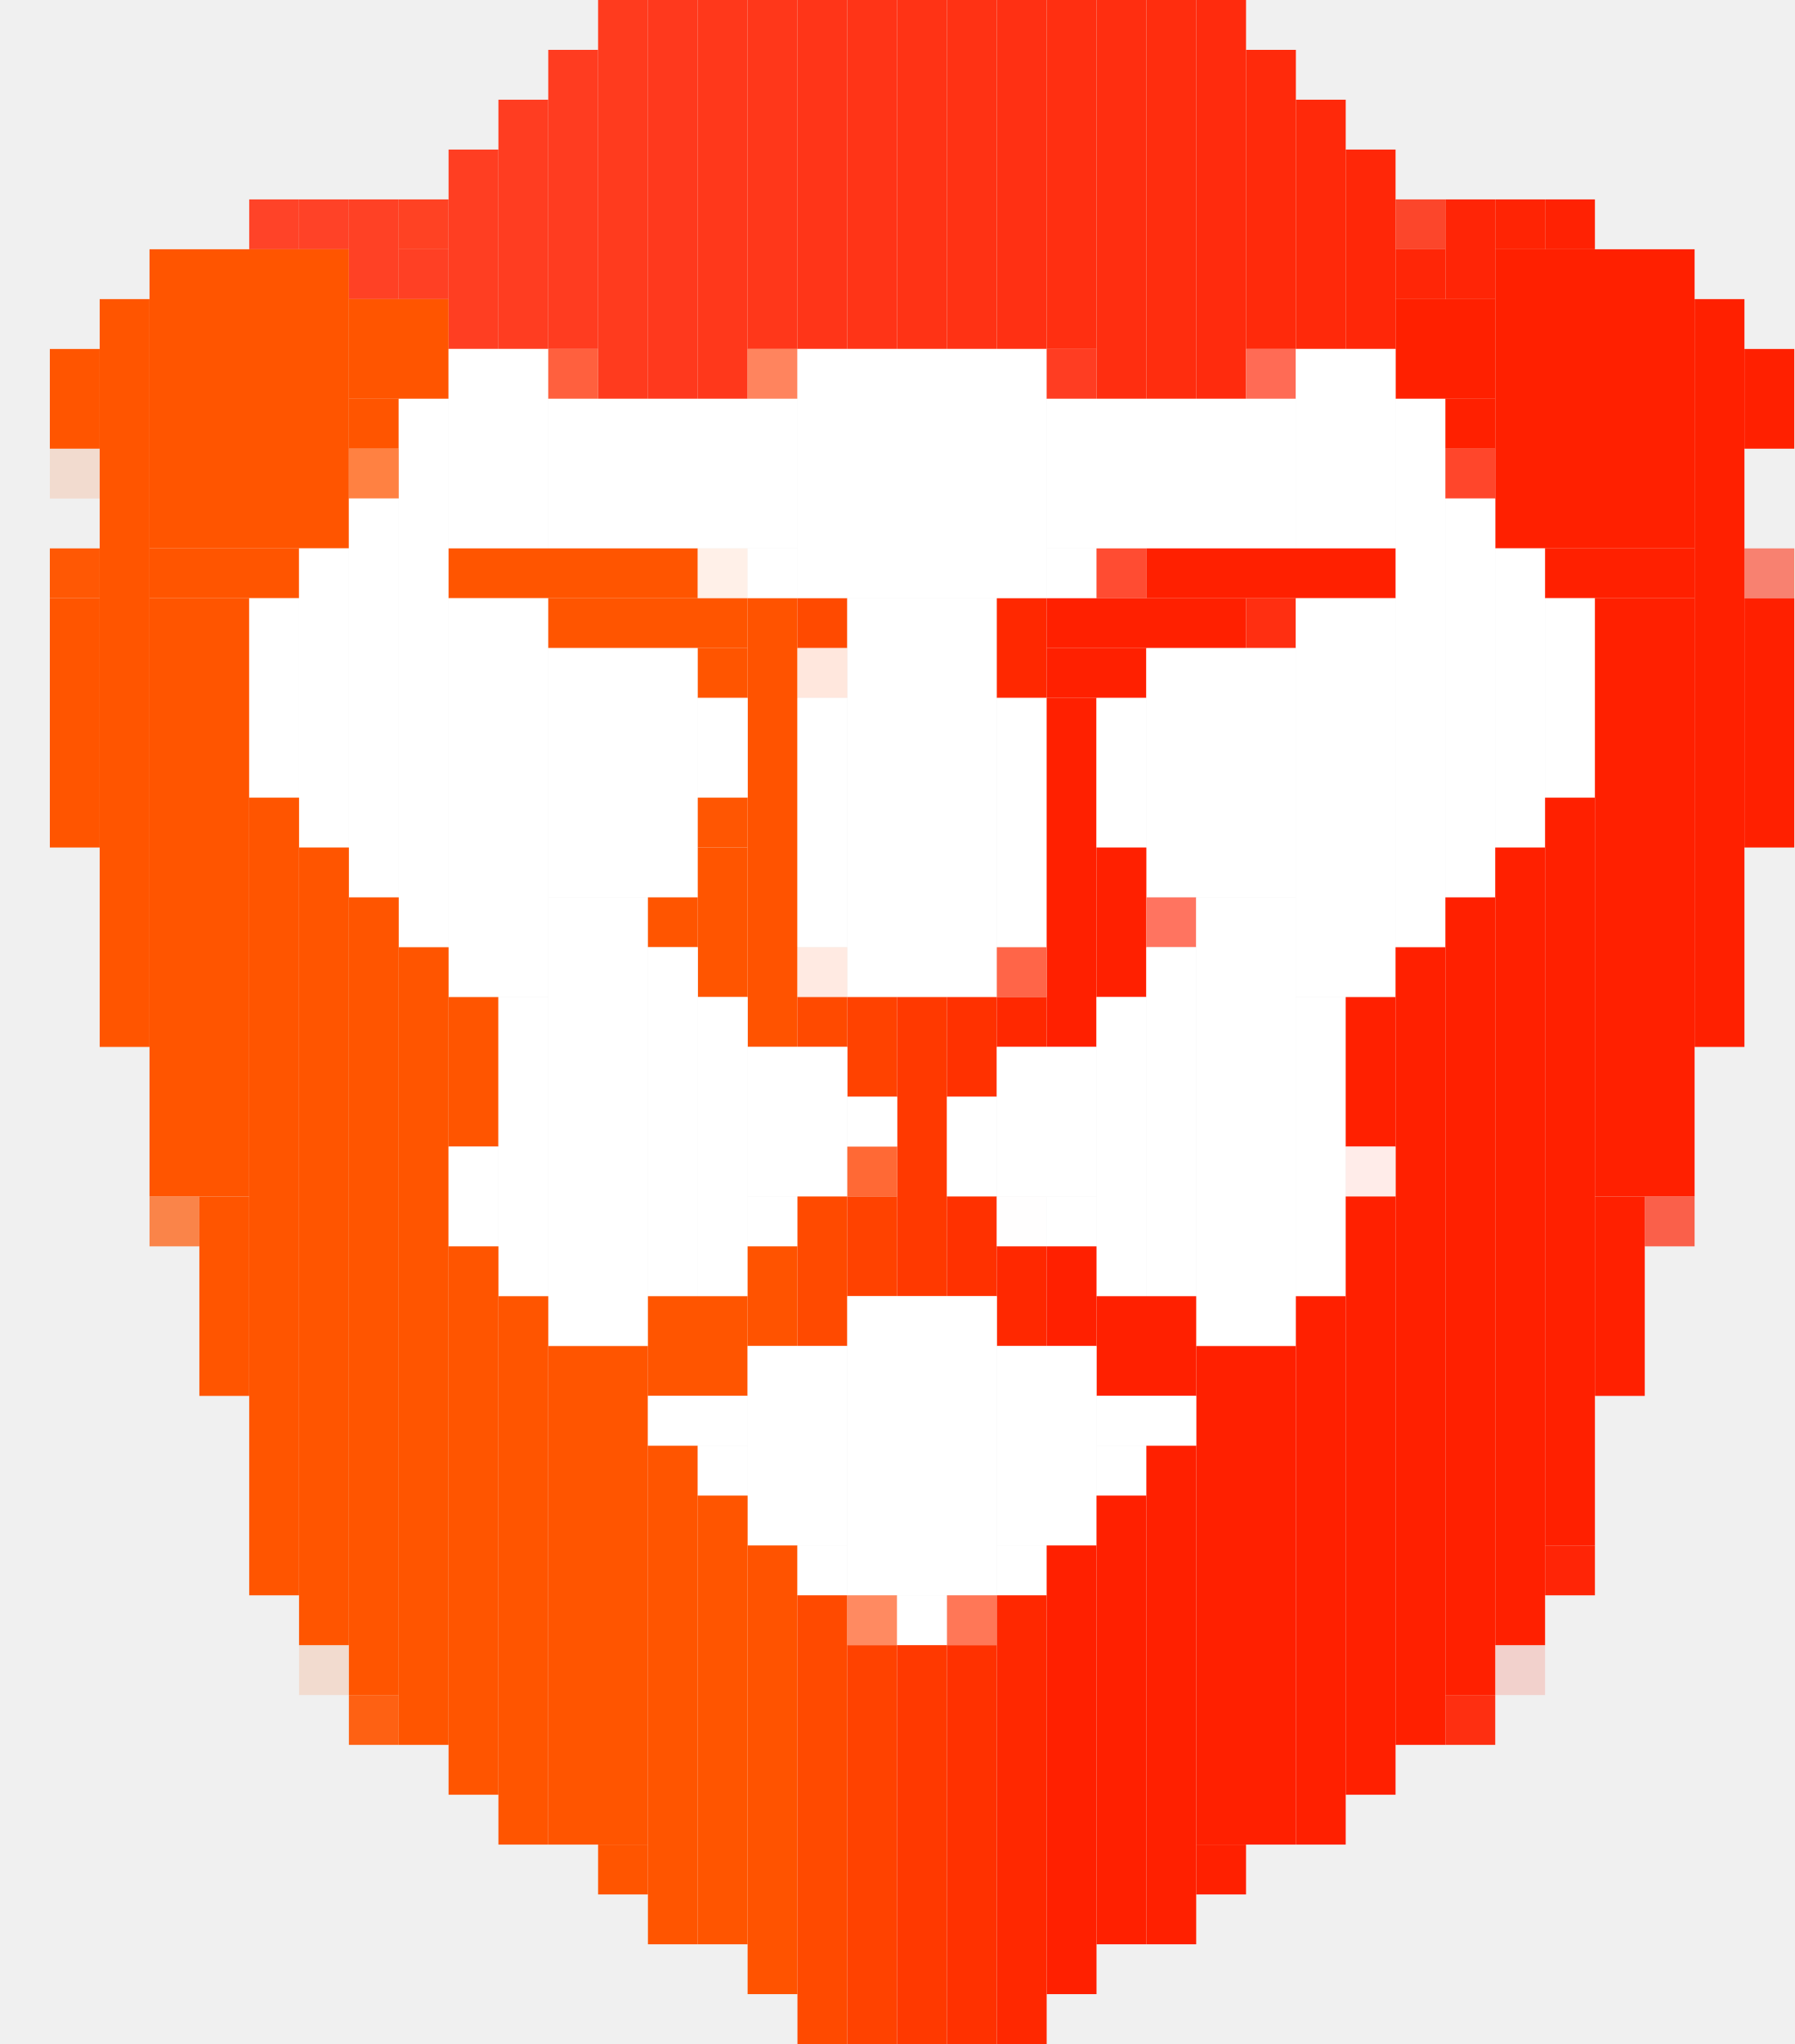
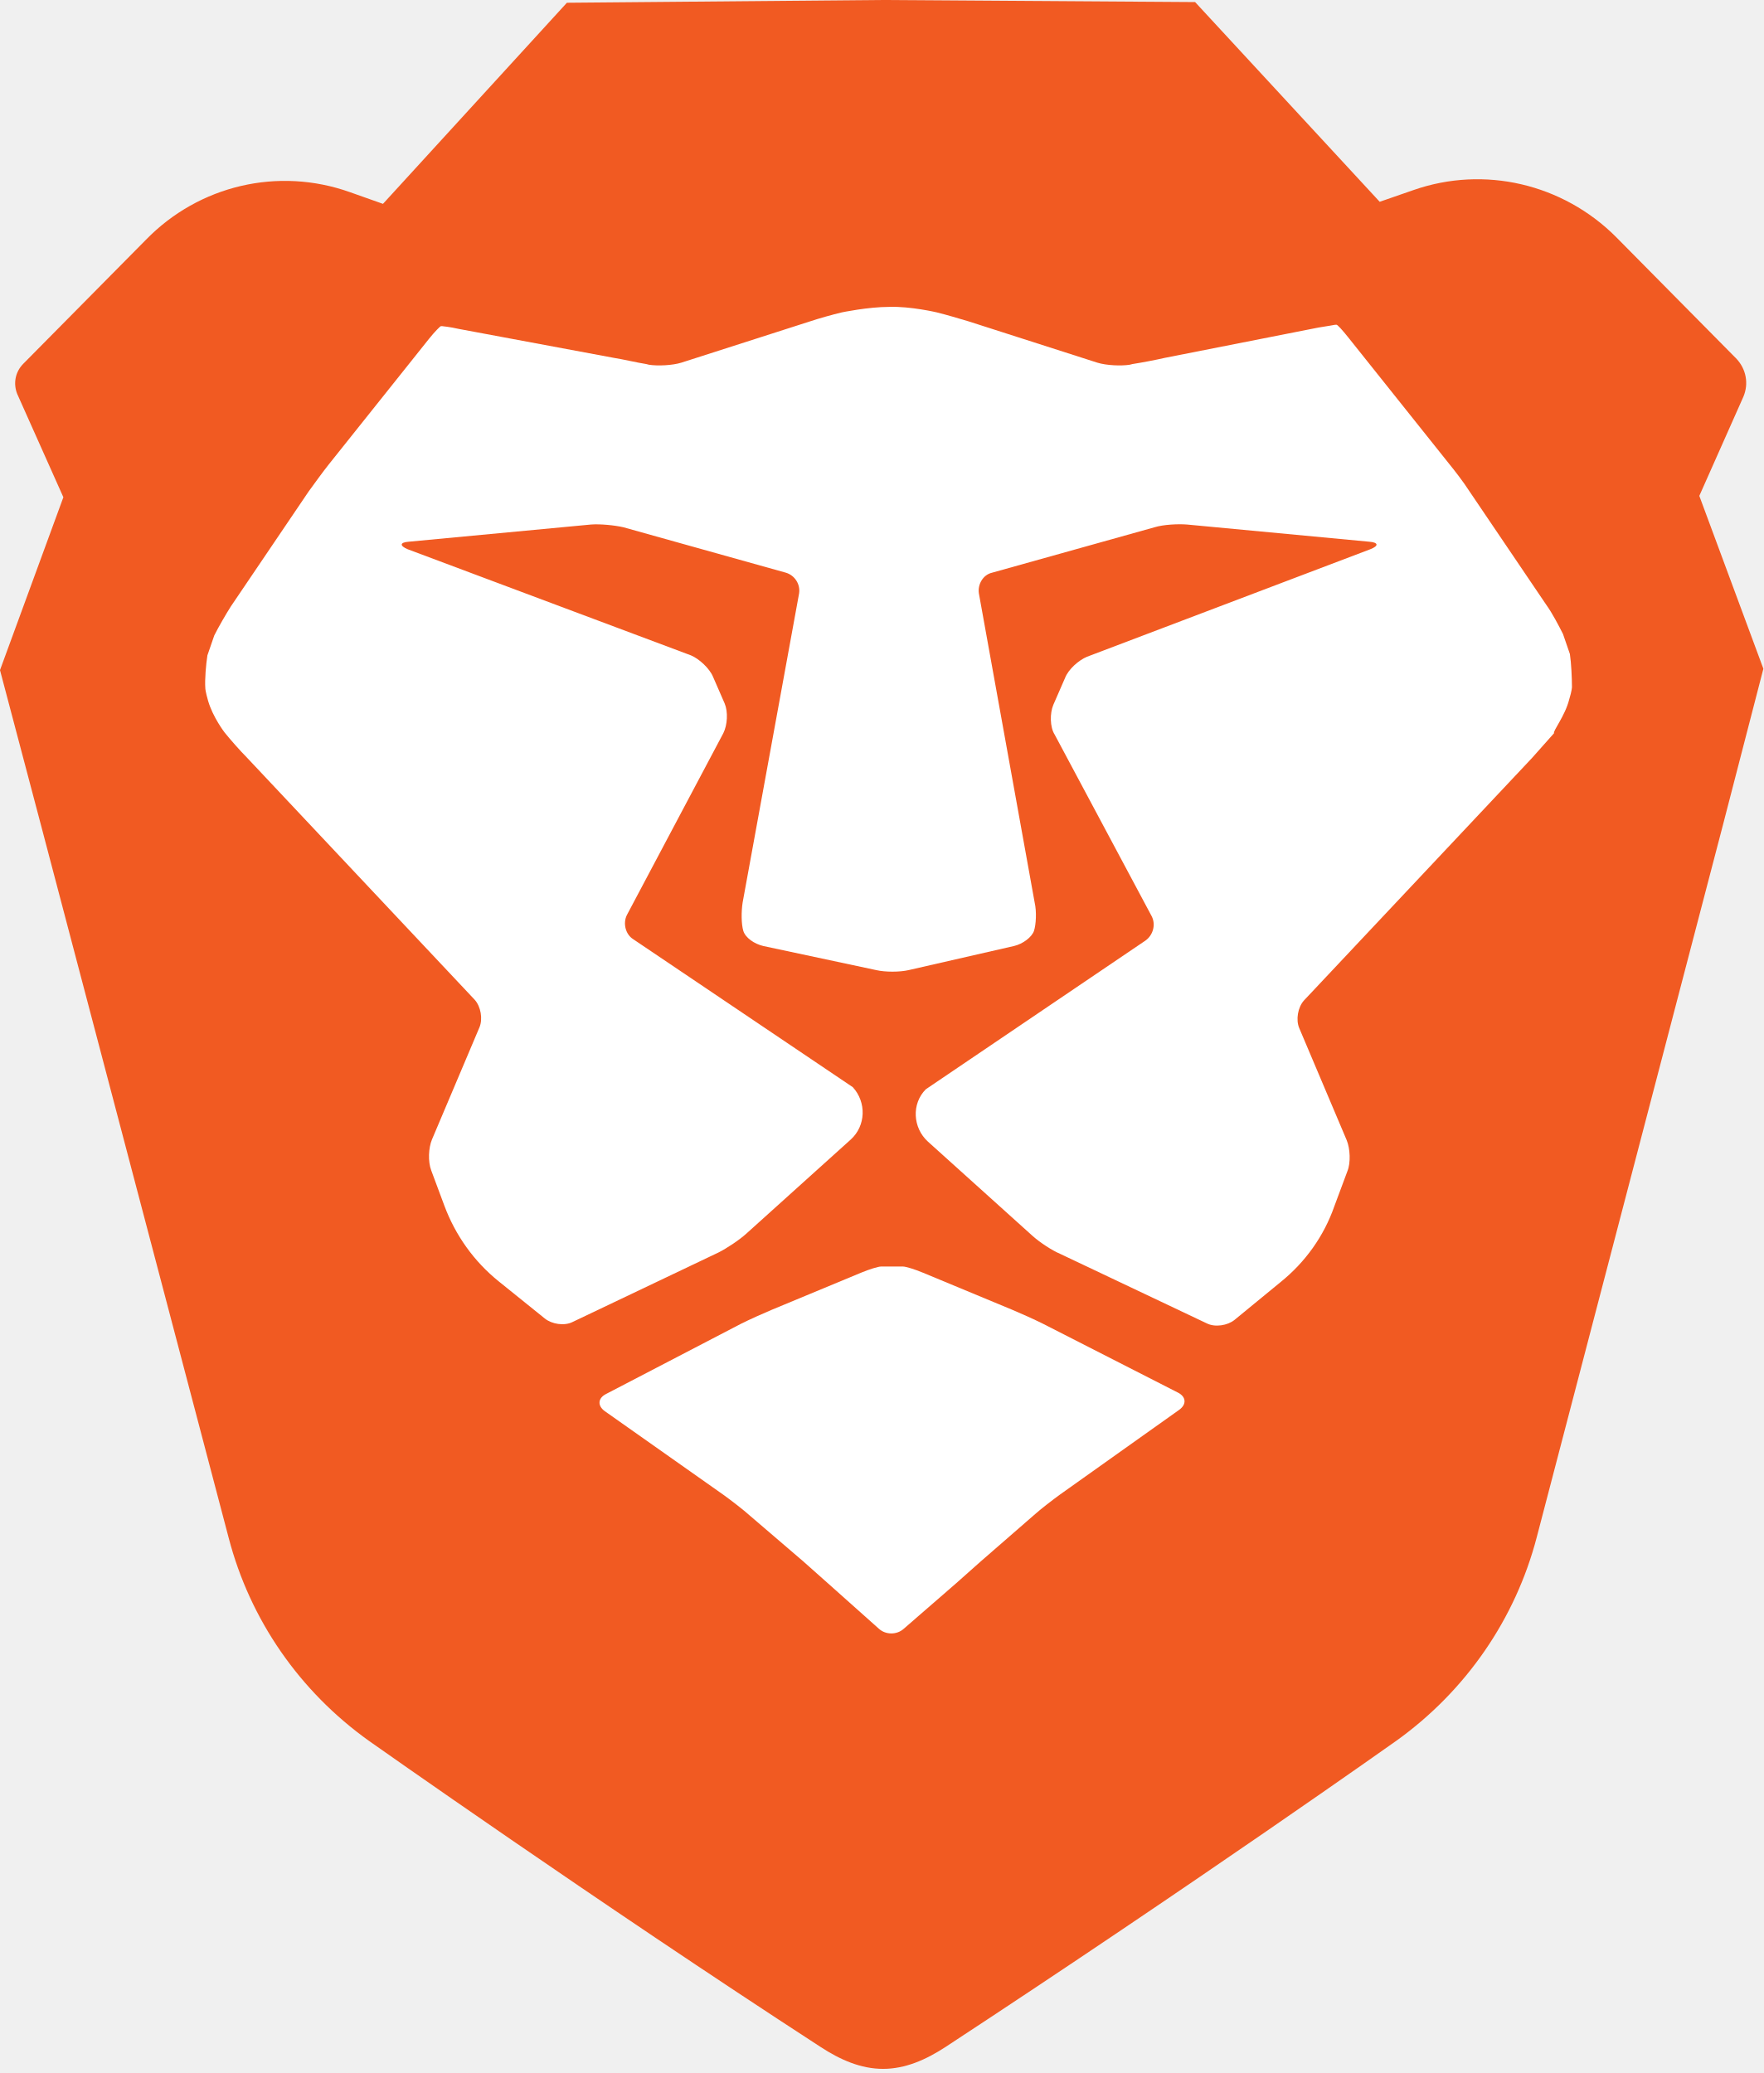
- <svg xmlns="http://www.w3.org/2000/svg" version="1.1" width="36" height="41">
-   <rect x="12" y="0" width="1" height="8" fill="#FF3B1E" />
-   <rect x="13" y="0" width="1" height="8" fill="#FF391D" />
-   <rect x="14" y="0" width="1" height="8" fill="#FF381B" />
-   <rect x="15" y="0" width="1" height="7" fill="#FF371A" />
-   <rect x="16" y="0" width="1" height="7" fill="#FF3518" />
-   <rect x="17" y="0" width="1" height="7" fill="#FF3417" />
-   <rect x="18" y="0" width="1" height="7" fill="#FF3315" />
-   <rect x="19" y="0" width="1" height="7" fill="#FF3214" />
-   <rect x="20" y="0" width="1" height="7" fill="#FF3013" />
-   <rect x="21" y="0" width="1" height="7" fill="#FF2F11" />
-   <rect x="22" y="0" width="1" height="8" fill="#FF2E10" />
-   <rect x="23" y="0" width="1" height="8" fill="#FF2D0E" />
-   <rect x="24" y="0" width="1" height="8" fill="#FF2B0D" />
-   <rect x="11" y="1" width="1" height="6" fill="#FF3C20" />
-   <rect x="25" y="1" width="1" height="6" fill="#FF2A0B" />
-   <rect x="10" y="2" width="1" height="5" fill="#FF3D21" />
-   <rect x="26" y="2" width="1" height="5" fill="#FF290A" />
-   <rect x="9" y="3" width="1" height="4" fill="#FF3E22" />
-   <rect x="27" y="3" width="1" height="4" fill="#FF2708" />
-   <rect x="5" y="4" width="1" height="1" fill="#FF4328" />
-   <rect x="6" y="4" width="1" height="1" fill="#FF4227" />
-   <rect x="7" y="4" width="1" height="2" fill="#FF4125" />
-   <rect x="8" y="4" width="1" height="1" fill="#FF4122" opacity="0.996" />
-   <rect x="28" y="4" width="1" height="1" fill="#FF2302" opacity="0.827" />
-   <rect x="29" y="4" width="1" height="2" fill="#FF2506" />
-   <rect x="30" y="4" width="1" height="1" fill="#FF2404" />
-   <rect x="31" y="4" width="1" height="1" fill="#FF2203" />
-   <rect x="3" y="5" width="4" height="6" fill="#FF5500" />
-   <rect x="8" y="5" width="1" height="1" fill="#FF4024" />
-   <rect x="28" y="5" width="1" height="1" fill="#FF2607" />
-   <rect x="30" y="5" width="4" height="6" fill="#FF2000" />
-   <rect x="2" y="6" width="1" height="15" fill="#FF5500" />
-   <rect x="7" y="6" width="2" height="2" fill="#FF5500" />
-   <rect x="28" y="6" width="2" height="2" fill="#FF2000" />
-   <rect x="34" y="6" width="1" height="15" fill="#FF2000" />
-   <rect x="1" y="7" width="1" height="2" fill="#FF5500" />
-   <rect x="9" y="7" width="2" height="4" fill="#FFFFFF" />
-   <rect x="11" y="7" width="1" height="1" fill="#FF603E" />
-   <rect x="15" y="7" width="1" height="1" fill="#FF845E" />
-   <rect x="16" y="7" width="5" height="5" fill="#FFFFFF" />
-   <rect x="21" y="7" width="1" height="1" fill="#FF3D22" />
-   <rect x="25" y="7" width="1" height="1" fill="#FF6B55" />
-   <rect x="26" y="7" width="2" height="4" fill="#FFFFFF" />
-   <rect x="35" y="7" width="1" height="2" fill="#FF2000" />
-   <rect x="7" y="8" width="1" height="1" fill="#FF5500" />
-   <rect x="8" y="8" width="1" height="11" fill="#FFFFFF" />
-   <rect x="11" y="8" width="5" height="3" fill="#FFFFFF" />
-   <rect x="21" y="8" width="5" height="3" fill="#FFFFFF" />
-   <rect x="28" y="8" width="1" height="11" fill="#FFFFFF" />
-   <rect x="29" y="8" width="1" height="1" fill="#FF2000" />
-   <rect x="1" y="9" width="1" height="1" fill="#FF5700" opacity="0.137" />
-   <rect x="7" y="9" width="1" height="1" fill="#FF8142" />
-   <rect x="29" y="9" width="1" height="1" fill="#FF462B" />
-   <rect x="7" y="10" width="1" height="8" fill="#FFFFFF" />
-   <rect x="29" y="10" width="1" height="8" fill="#FFFFFF" />
-   <rect x="1" y="11" width="1" height="1" fill="#FF5500" opacity="0.984" />
-   <rect x="3" y="11" width="3" height="1" fill="#FF5500" />
-   <rect x="6" y="11" width="1" height="6" fill="#FFFFFF" />
-   <rect x="9" y="11" width="5" height="1" fill="#FF5500" />
-   <rect x="14" y="11" width="1" height="1" fill="#FFF0E8" />
-   <rect x="15" y="11" width="1" height="1" fill="#FFFFFF" />
-   <rect x="21" y="11" width="1" height="1" fill="#FFFFFF" />
-   <rect x="22" y="11" width="1" height="1" fill="#FF4C32" />
-   <rect x="23" y="11" width="5" height="1" fill="#FF2000" />
-   <rect x="30" y="11" width="1" height="6" fill="#FFFFFF" />
-   <rect x="31" y="11" width="3" height="1" fill="#FF2000" />
-   <rect x="35" y="11" width="1" height="1" fill="#FF2000" opacity="0.533" />
-   <rect x="1" y="12" width="1" height="5" fill="#FF5500" />
-   <rect x="3" y="12" width="2" height="12" fill="#FF5500" />
-   <rect x="5" y="12" width="1" height="4" fill="#FFFFFF" />
-   <rect x="9" y="12" width="2" height="8" fill="#FFFFFF" />
-   <rect x="11" y="12" width="4" height="1" fill="#FF5500" />
-   <rect x="15" y="12" width="1" height="9" fill="#FF5300" />
-   <rect x="16" y="12" width="1" height="1" fill="#FF4A00" />
-   <rect x="17" y="12" width="3" height="8" fill="#FFFFFF" />
-   <rect x="20" y="12" width="1" height="2" fill="#FF2800" />
-   <rect x="21" y="12" width="4" height="1" fill="#FF2000" />
-   <rect x="25" y="12" width="1" height="1" fill="#FF2F11" />
-   <rect x="26" y="12" width="2" height="8" fill="#FFFFFF" />
-   <rect x="31" y="12" width="1" height="4" fill="#FFFFFF" />
-   <rect x="32" y="12" width="2" height="12" fill="#FF2000" />
-   <rect x="35" y="12" width="1" height="5" fill="#FF2000" />
-   <rect x="11" y="13" width="3" height="5" fill="#FFFFFF" />
-   <rect x="14" y="13" width="1" height="1" fill="#FF5500" />
-   <rect x="16" y="13" width="1" height="1" fill="#FFE7DD" />
-   <rect x="21" y="13" width="2" height="1" fill="#FF2000" />
-   <rect x="23" y="13" width="3" height="5" fill="#FFFFFF" />
-   <rect x="14" y="14" width="1" height="2" fill="#FFFFFF" />
-   <rect x="16" y="14" width="1" height="5" fill="#FFFFFF" />
-   <rect x="20" y="14" width="1" height="5" fill="#FFFFFF" />
-   <rect x="21" y="14" width="1" height="7" fill="#FF2000" />
-   <rect x="22" y="14" width="1" height="3" fill="#FFFFFF" />
-   <rect x="5" y="16" width="1" height="16" fill="#FF5500" />
-   <rect x="14" y="16" width="1" height="1" fill="#FF5602" />
-   <rect x="31" y="16" width="1" height="15" fill="#FF2000" />
-   <rect x="6" y="17" width="1" height="16" fill="#FF5500" />
-   <rect x="14" y="17" width="1" height="3" fill="#FF5500" />
-   <rect x="22" y="17" width="1" height="3" fill="#FF2000" />
-   <rect x="30" y="17" width="1" height="16" fill="#FF2000" />
-   <rect x="7" y="18" width="1" height="16" fill="#FF5500" />
-   <rect x="11" y="18" width="2" height="9" fill="#FFFFFF" />
-   <rect x="13" y="18" width="1" height="1" fill="#FF5500" />
-   <rect x="23" y="18" width="1" height="1" fill="#FF7460" />
-   <rect x="24" y="18" width="2" height="9" fill="#FFFFFF" />
-   <rect x="29" y="18" width="1" height="16" fill="#FF2000" />
-   <rect x="8" y="19" width="1" height="16" fill="#FF5500" />
-   <rect x="13" y="19" width="1" height="7" fill="#FFFFFF" />
-   <rect x="16" y="19" width="1" height="1" fill="#FFEAE2" />
-   <rect x="20" y="19" width="1" height="1" fill="#FF6548" />
-   <rect x="23" y="19" width="1" height="7" fill="#FFFFFF" />
-   <rect x="28" y="19" width="1" height="16" fill="#FF2000" />
-   <rect x="9" y="20" width="1" height="3" fill="#FF5500" />
-   <rect x="10" y="20" width="1" height="6" fill="#FFFFFF" />
-   <rect x="14" y="20" width="1" height="6" fill="#FFFFFF" />
-   <rect x="16" y="20" width="1" height="1" fill="#FF4A00" />
-   <rect x="17" y="20" width="1" height="2" fill="#FF4200" />
-   <rect x="18" y="20" width="1" height="6" fill="#FF3900" />
-   <rect x="19" y="20" width="1" height="2" fill="#FF3100" />
-   <rect x="20" y="20" width="1" height="1" fill="#FF2800" />
-   <rect x="22" y="20" width="1" height="6" fill="#FFFFFF" />
-   <rect x="26" y="20" width="1" height="6" fill="#FFFFFF" />
-   <rect x="27" y="20" width="1" height="3" fill="#FF2000" />
-   <rect x="15" y="21" width="2" height="3" fill="#FFFFFF" />
-   <rect x="20" y="21" width="2" height="3" fill="#FFFFFF" />
-   <rect x="17" y="22" width="1" height="1" fill="#FFFFFF" />
-   <rect x="19" y="22" width="1" height="2" fill="#FFFFFF" />
-   <rect x="9" y="23" width="1" height="2" fill="#FFFFFF" />
-   <rect x="17" y="23" width="1" height="1" fill="#FF6935" />
-   <rect x="27" y="23" width="1" height="1" fill="#FFECE9" />
-   <rect x="3" y="24" width="1" height="1" fill="#FF5500" opacity="0.694" />
-   <rect x="4" y="24" width="1" height="4" fill="#FF5500" />
-   <rect x="15" y="24" width="1" height="1" fill="#FFFFFF" />
-   <rect x="16" y="24" width="1" height="3" fill="#FF4A00" />
-   <rect x="17" y="24" width="1" height="2" fill="#FF4200" />
-   <rect x="19" y="24" width="1" height="2" fill="#FF3100" />
-   <rect x="20" y="24" width="1" height="1" fill="#FFFEFE" />
-   <rect x="21" y="24" width="1" height="1" fill="#FFFFFF" />
-   <rect x="27" y="24" width="1" height="12" fill="#FF2000" />
-   <rect x="32" y="24" width="1" height="4" fill="#FF2000" />
-   <rect x="33" y="24" width="1" height="1" fill="#FF2000" opacity="0.69" />
-   <rect x="9" y="25" width="1" height="11" fill="#FF5500" />
-   <rect x="15" y="25" width="1" height="2" fill="#FF5300" />
-   <rect x="20" y="25" width="1" height="2" fill="#FF2800" />
-   <rect x="21" y="25" width="1" height="2" fill="#FF2000" />
-   <rect x="10" y="26" width="1" height="11" fill="#FF5500" />
-   <rect x="13" y="26" width="2" height="2" fill="#FF5500" />
-   <rect x="17" y="26" width="3" height="6" fill="#FFFFFF" />
-   <rect x="22" y="26" width="2" height="2" fill="#FF2000" />
-   <rect x="26" y="26" width="1" height="11" fill="#FF2000" />
-   <rect x="11" y="27" width="2" height="10" fill="#FF5500" />
-   <rect x="15" y="27" width="2" height="4" fill="#FFFFFF" />
-   <rect x="20" y="27" width="2" height="4" fill="#FFFFFF" />
-   <rect x="24" y="27" width="2" height="10" fill="#FF2000" />
-   <rect x="13" y="28" width="2" height="1" fill="#FFFFFF" />
-   <rect x="22" y="28" width="2" height="1" fill="#FFFFFF" />
-   <rect x="13" y="29" width="1" height="10" fill="#FF5500" />
-   <rect x="14" y="29" width="1" height="1" fill="#FFFFFF" />
-   <rect x="22" y="29" width="1" height="1" fill="#FFFFFF" />
-   <rect x="23" y="29" width="1" height="10" fill="#FF2000" />
-   <rect x="14" y="30" width="1" height="9" fill="#FF5500" />
-   <rect x="22" y="30" width="1" height="9" fill="#FF2000" />
-   <rect x="15" y="31" width="1" height="9" fill="#FF5300" />
-   <rect x="16" y="31" width="1" height="1" fill="#FFFFFF" />
-   <rect x="20" y="31" width="1" height="1" fill="#FFFFFF" />
-   <rect x="21" y="31" width="1" height="9" fill="#FF2000" />
-   <rect x="31" y="31" width="1" height="1" fill="#FF2000" opacity="0.976" />
-   <rect x="16" y="32" width="1" height="9" fill="#FF4A00" />
-   <rect x="17" y="32" width="1" height="1" fill="#FF8A61" />
-   <rect x="18" y="32" width="1" height="1" fill="#FFFFFF" />
-   <rect x="19" y="32" width="1" height="1" fill="#FF7757" />
-   <rect x="20" y="32" width="1" height="9" fill="#FF2800" />
-   <rect x="6" y="33" width="1" height="1" fill="#FF5700" opacity="0.137" />
-   <rect x="17" y="33" width="1" height="8" fill="#FF4200" />
-   <rect x="18" y="33" width="1" height="8" fill="#FF3900" />
-   <rect x="19" y="33" width="1" height="8" fill="#FF3100" />
-   <rect x="30" y="33" width="1" height="1" fill="#FF2200" opacity="0.149" />
-   <rect x="7" y="34" width="1" height="1" fill="#FF5500" opacity="0.918" />
-   <rect x="29" y="34" width="1" height="1" fill="#FF2000" opacity="0.929" />
-   <rect x="12" y="37" width="1" height="1" fill="#FF5500" />
-   <rect x="24" y="37" width="1" height="1" fill="#FF2000" />
+ <svg xmlns="http://www.w3.org/2000/svg" width="256px" height="301px" preserveAspectRatio="xMidYMid" version="1.1" viewBox="0 0 256 301">
+   <path d="m256 97.1-9.3-25.1 6.4-14.4c0.8-1.9 0.4-4-1-5.5l-17.5-17.7c-7.7-7.7-19.1-10.4-29.4-6.8l-4.9 1.7-26.8-29-45.3-0.3h-0.3l-45.6 0.4-26.7 29.2-4.8-1.7c-10.4-3.7-21.9-1-29.6 6.9l-17.8 18c-1.2 1.2-1.5 2.9-0.9 4.4l6.7 15-9.2 25.1 6 22.7 27.2 103.3c3.1 11.9 10.3 22.3 20.4 29.5 0 0 33 23.3 65.5 44.4 2.9 1.9 5.9 3.2 9.1 3.2s6.2-1.3 9.1-3.2c36.6-24 65.5-44.5 65.5-44.5 10-7.2 17.2-17.6 20.3-29.5l27-103.3z" fill="#f15a22" />
+   <path d="m134 184.8c-1.2-0.5-2.5-0.9-2.9-0.9h-3.2c-0.4 0-1.7 0.4-2.9 0.9l-13 5.4c-1.2 0.5-3.2 1.4-4.4 2l-19.6 10.2c-1.2 0.6-1.3 1.7-0.2 2.5l17.3 12.2c1.1 0.8 2.8 2.1 3.8 3l7.7 6.6c1 0.9 2.6 2.3 3.6 3.2l7.4 6.6c1 0.9 2.6 0.9 3.6 0l7.6-6.6c1-0.9 2.6-2.3 3.6-3.2l7.7-6.7c1-0.9 2.7-2.2 3.8-3l17.3-12.3c1.1-0.8 1-1.9-0.2-2.5l-19.6-10c-1.2-0.6-3.2-1.5-4.4-2z" fill="#fff" />
+   <path d="m227.81 101.56c0.4-1.3 0.4-1.8 0.4-1.8 0-1.3-0.1-3.5-0.3-4.8l-1-2.9c-0.6-1.2-1.6-3.1-2.4-4.2l-11.3-16.7c-0.7-1.1-2-2.8-2.9-3.9l-14.6-18.3c-0.8-1-1.6-1.9-1.7-1.8h-0.2s-1.1 0.2-2.4 0.4l-22.3 4.4c-1.3 0.3-3.4 0.7-4.7 0.9l-0.4 0.1c-1.3 0.2-3.4 0.1-4.7-0.3l-18.7-6c-1.3-0.4-3.4-1-4.6-1.3 0 0-3.8-0.9-6.9-0.8-3.1 0-6.9 0.8-6.9 0.8-1.3 0.3-3.4 0.9-4.6 1.3l-18.7 6c-1.3 0.4-3.4 0.5-4.7 0.3l-0.4-0.1c-1.3-0.2-3.4-0.7-4.7-0.9l-22.5-4.2c-1.3-0.3-2.4-0.4-2.4-0.4h-0.2c-0.1 0-0.9 0.8-1.7 1.8l-14.6 18.3c-0.8 1-2.1 2.8-2.9 3.9l-11.3 16.7c-0.7 1.1-1.8 3-2.4 4.2l-1 2.9c-0.2 1.3-0.4 3.5-0.3 4.8 0 0 0 0.4 0.4 1.8 0.7 2.4 2.4 4.6 2.4 4.6 0.8 1 2.3 2.7 3.2 3.6l33.1 35.2c0.9 1 1.2 2.8 0.7 4l-6.9 16.3c-0.5 1.2-0.6 3.2-0.1 4.5l1.9 5.1c1.6 4.3 4.3 8.1 7.9 11l6.7 5.4c1 0.8 2.8 1.1 4 0.5l21.2-10.1c1.2-0.6 3-1.8 4-2.7l15.2-13.7c2.2-2 2.3-5.4 0.3-7.6l-31.9-21.5c-1.1-0.7-1.5-2.3-0.9-3.5l14-26.4c0.6-1.2 0.7-3.1 0.2-4.3l-1.7-3.9c-0.5-1.2-2-2.6-3.2-3.1l-41.1-15.4c-1.2-0.5-1.2-1 0.1-1.1l26.5-2.5c1.3-0.1 3.4 0.1 4.7 0.4l23.6 6.6c1.3 0.4 2.1 1.7 1.9 3l-8.2 44.9c-0.2 1.3-0.2 3.1 0.1 4.1s1.6 1.9 2.9 2.2l16.4 3.5c1.3 0.3 3.4 0.3 4.7 0l15.3-3.5c1.3-0.3 2.6-1.3 2.9-2.2s0.4-2.8 0.1-4.1l-8.1-44.9c-0.2-1.3 0.6-2.7 1.9-3l23.6-6.6c1.3-0.4 3.4-0.5 4.7-0.4l26.5 2.5c1.3 0.1 1.4 0.6 0.1 1.1l-41.1 15.6c-1.2 0.5-2.7 1.8-3.2 3.1l-1.7 3.9c-0.5 1.2-0.5 3.2 0.2 4.3l14.1 26.4c0.6 1.2 0.2 2.7-0.9 3.5l-31.9 21.6c-2.1 2.1-1.9 5.6 0.3 7.6l15.2 13.7c1 0.9 2.8 2.1 4 2.6l21.3 10.1c1.2 0.6 3 0.3 4-0.5l6.7-5.5c3.6-2.9 6.3-6.7 7.8-11l1.9-5.1c0.5-1.2 0.4-3.3-0.1-4.5l-6.9-16.3c-0.5-1.2-0.2-3 0.7-4l33.1-35.2c0.9-1 2.3-2.6 3.2-3.6-0.2-0.3 1.6-2.5 2.2-4.9z" fill="#fff" />
</svg>
